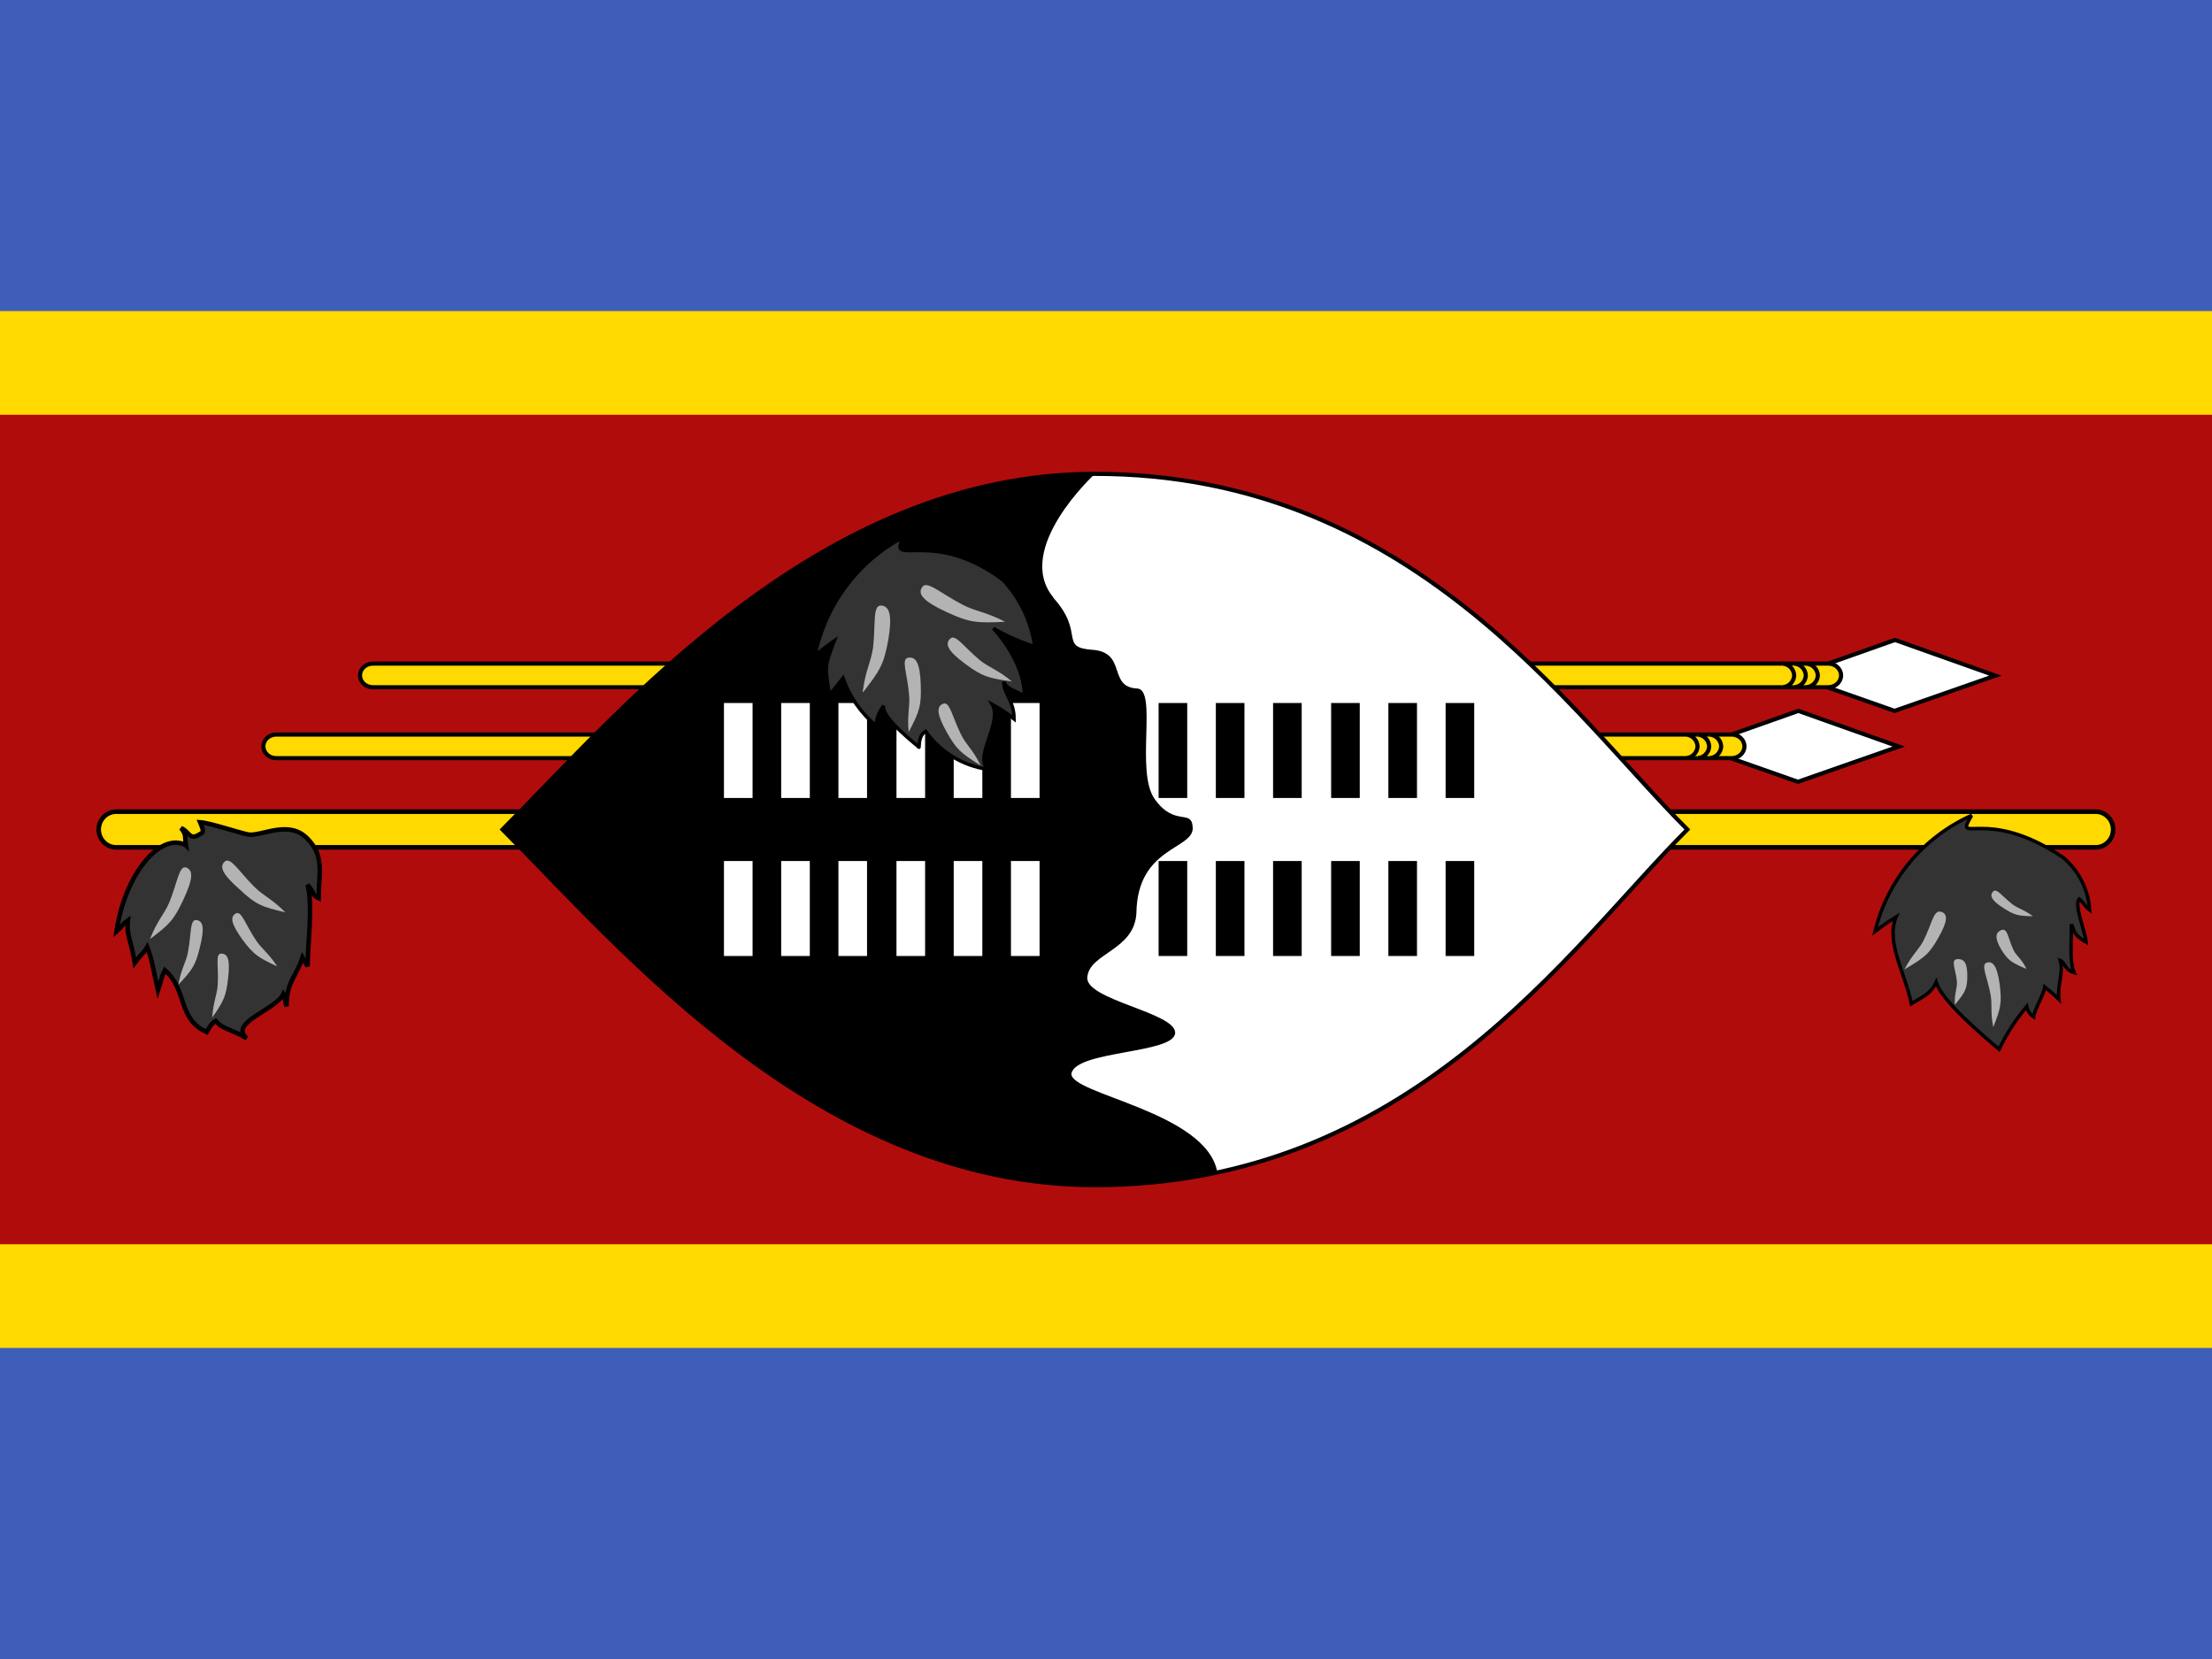
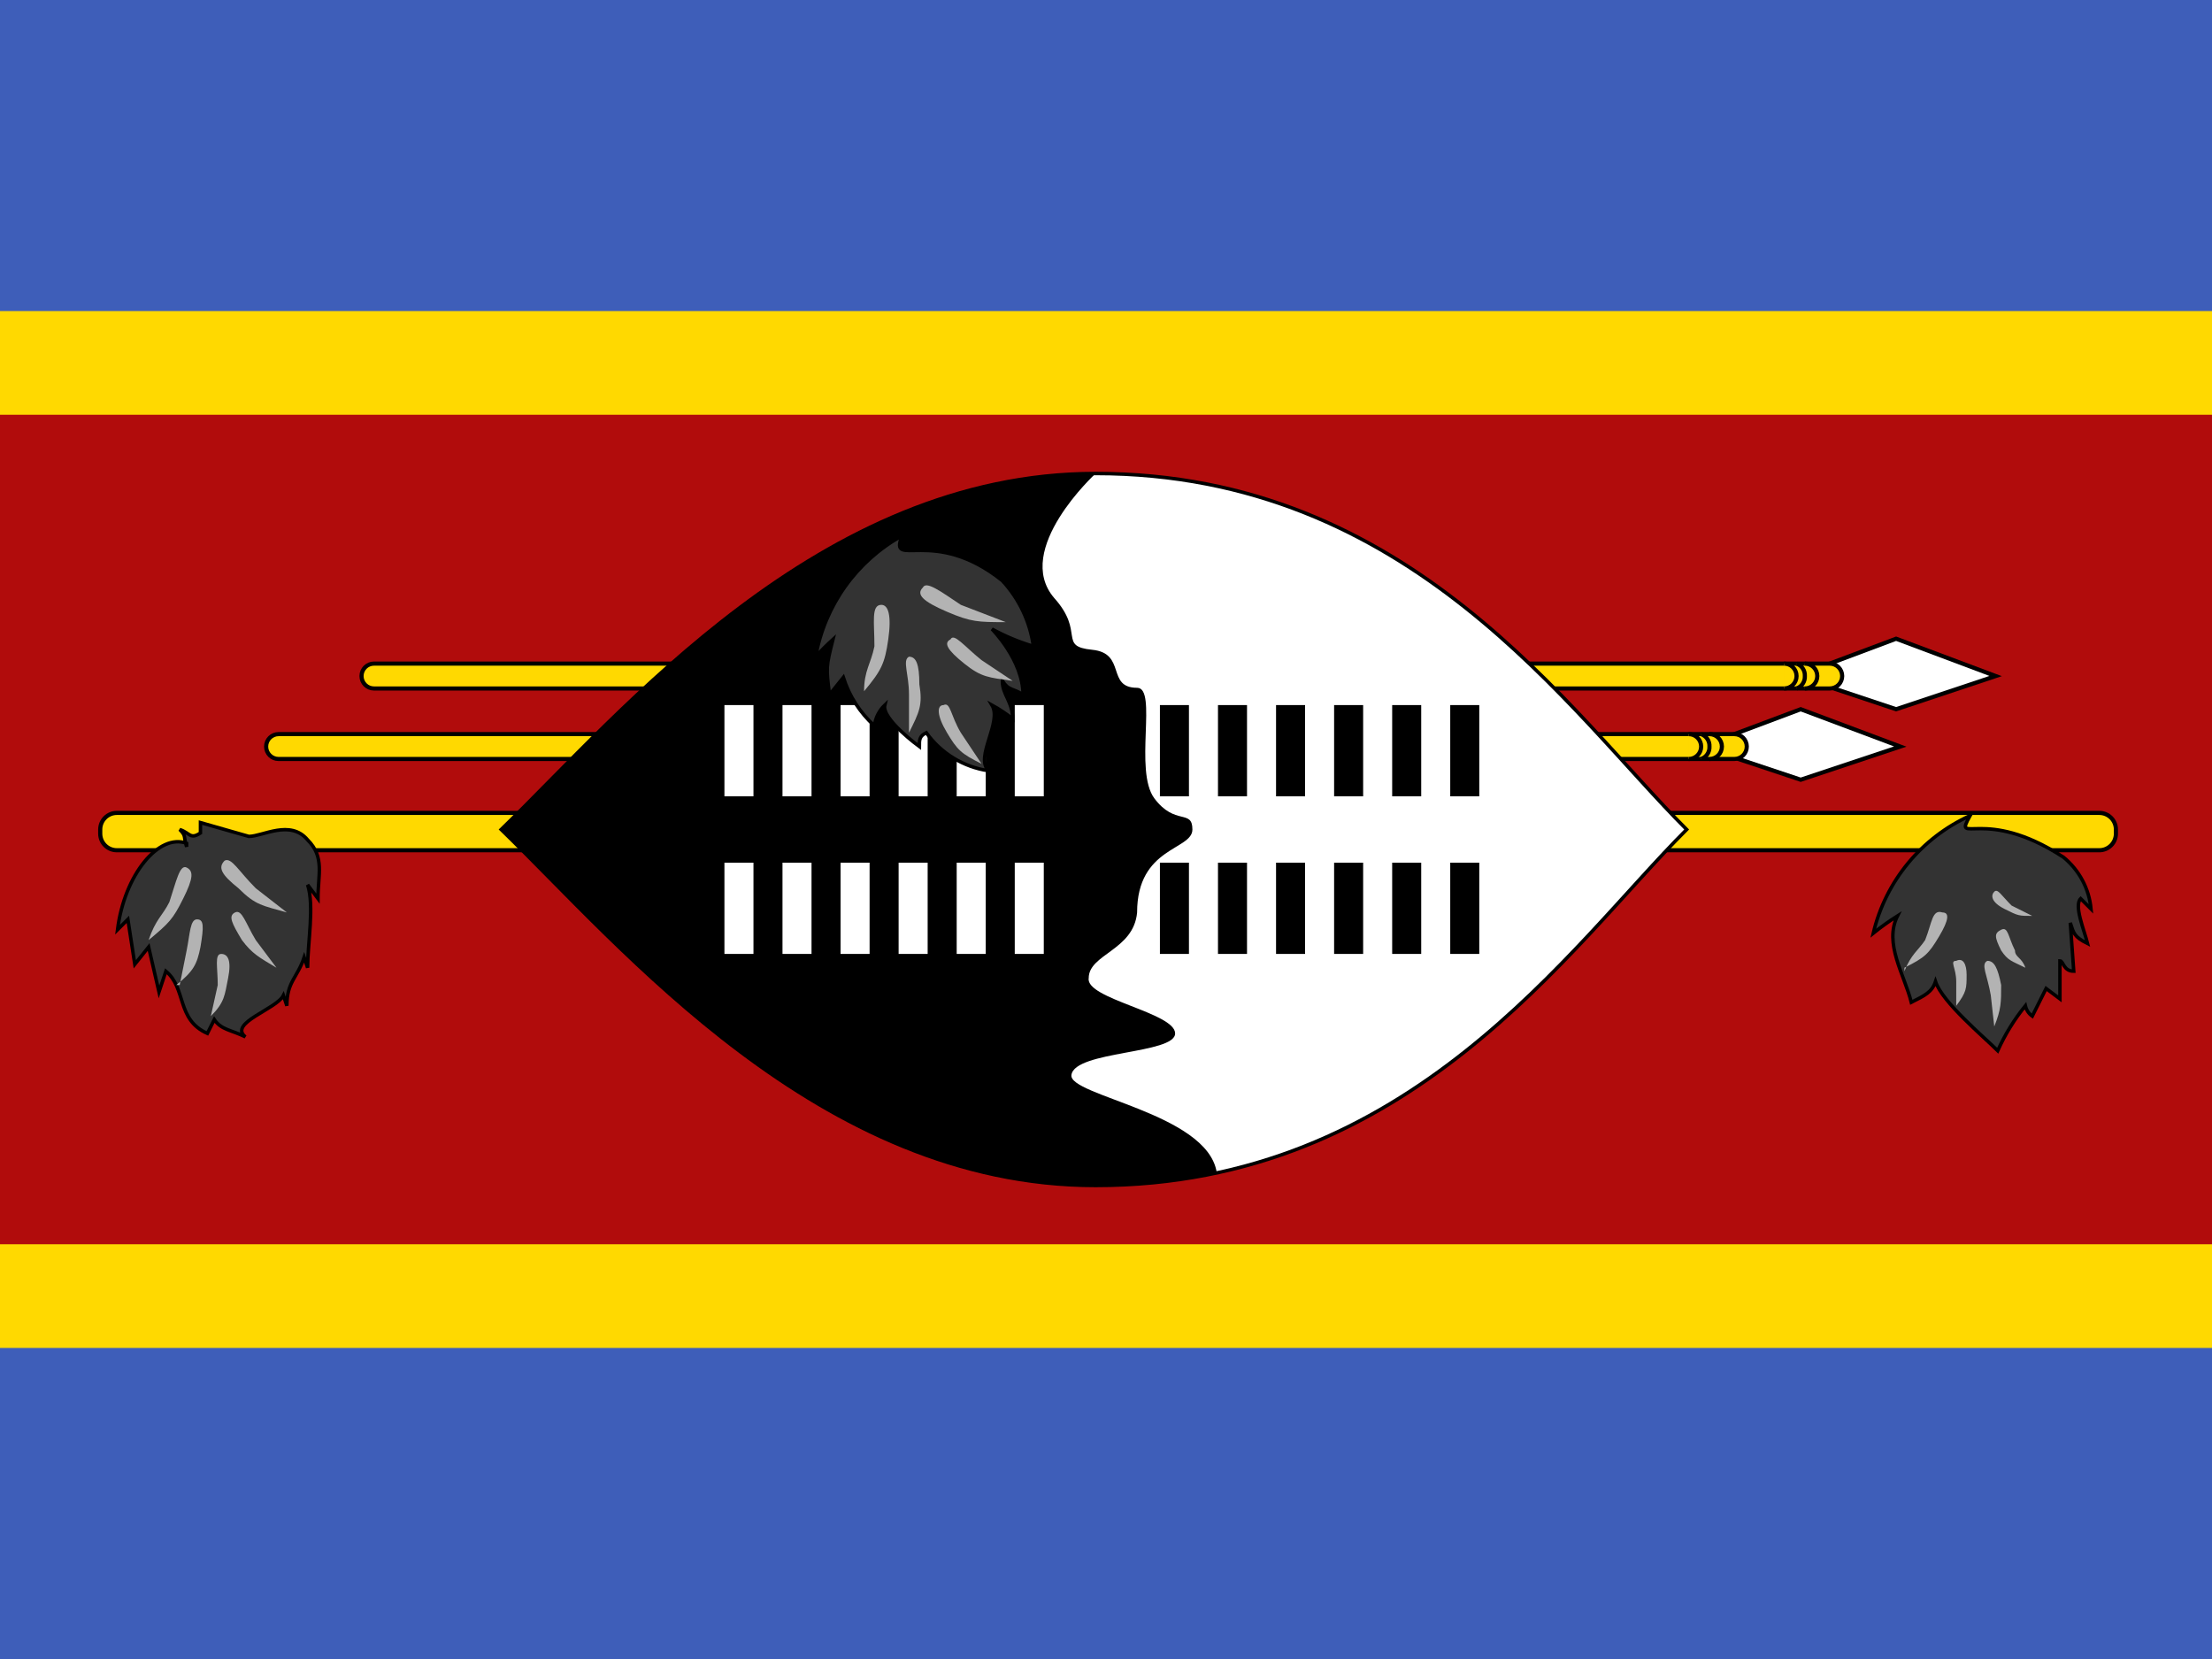
<svg xmlns="http://www.w3.org/2000/svg" xmlns:xlink="http://www.w3.org/1999/xlink" id="flag-icons-sz" viewBox="0 0 640 480">
  <path fill="#3e5eb9" d="M0 0h640v480H0z" />
  <path fill="#ffd900" d="M0 90h640v300H0z" />
  <path fill="#b10c0c" d="M0 120h640v240H0z" />
-   <g fill="#ffd900" stroke="#000" transform="translate(-43.2) scale(1.2)">
+   <g fill="#ffd900" stroke="#000" transform="translate(-43) scale(1.2)">
    <g id="a">
-       <path fill="#fff" d="M492.9 154.3l-24.3 8.6 24.2 8.5 24.3-8.5z" />
-       <rect width="357.1" height="5.7" x="122.8" y="160" rx="3.1" ry="2.9" />
-       <path d="M471.4 165.7a3 3 0 002.9-2.8 3 3 0 00-2.9-2.9m-2.8 5.7a3 3 0 002.8-2.8 3 3 0 00-2.8-2.9m-2.9 5.7a3 3 0 002.9-2.8 3 3 0 00-2.9-2.9" />
+       <path fill="#fff" d="M493 154l-24 9 24 8 24-8z" />
+       <rect width="357" height="6" x="123" y="160" rx="3" ry="3" />
+       <path d="M471 166a3 3 0 003-3 3 3 0 00-3-3m-2 6a3 3 0 002-3 3 3 0 00-2-3m-3 6a3 3 0 003-3 3 3 0 00-3-3" />
    </g>
-     <use xlink:href="#a" width="100%" height="100%" x="-23.3" y="17.1" />
-     <rect width="485.7" height="8.6" x="59.8" y="195.7" stroke-width="1.1" rx="4.2" ry="4.3" />
+     <use xlink:href="#a" width="100%" height="100%" x="-23" y="17" />
+     <rect width="486" height="9" x="60" y="196" rx="4" ry="4" />
  </g>
-   <path fill="#fff" stroke="#000" stroke-width="1.2" d="M488.2 240c-34.3 34.3-80 102.9-171.4 102.9-80 0-137.1-68.6-171.4-102.9 34.2-34.3 91.4-102.9 171.4-102.9 91.4 0 137.1 68.6 171.4 102.9z" />
-   <path d="M304.8 173c9.2 10.2 1.5 14.3 11.2 15 10.2.7 4.4 10.8 13 11.2 6 .2-.6 24.2 5.1 32 5.9 8.3 10.8 2.5 11 8.4 0 6.2-16 5.5-16.3 24.5-.5 10.9-13.6 11.6-14.2 18.6-.8 6.6 25.8 10.3 25.4 16.2-.3 6-28.7 5-30 11.7-.6 6 39 11 42.2 28.5-6 2-22.7 3.7-35.4 3.8-80 0-137.1-68.6-171.4-103 34.3-34.2 91.4-102.8 171.4-102.8 0 0-23.7 21.7-12 35.8z" />
-   <g stroke="#fff" transform="translate(-43.2) scale(1.2)">
-     <g id="d" stroke-width="6.9">
+   <path fill="#fff" stroke="#000" d="M488 240c-34 34-80 103-171 103-80 0-137-69-172-103 35-34 92-103 172-103 91 0 137 69 171 103z" />
+   <path d="M305 173c9 10 1 14 11 15s4 11 13 11c6 0-1 24 5 32s11 3 11 9-16 5-16 24c-1 11-14 12-14 19-1 6 25 10 25 16s-29 5-30 12c-1 6 39 11 42 28-6 2-23 4-35 4-80 0-137-69-172-103 35-34 92-103 172-103 0 0-24 22-12 36z" />
+   <g stroke="#fff" transform="translate(-43) scale(1.2)">
+     <g id="d" stroke-width="7">
      <g id="c">
-         <path id="b" d="M214 192.4v-22.9m13.8 0v22.9m13.8-22.9v22.9" />
-         <use xlink:href="#b" width="100%" height="100%" y="38.1" />
+         <path id="b" d="M214 192v-22m14 0v22m14-22v22" />
+         <use xlink:href="#b" width="100%" height="100%" y="38" />
      </g>
-       <use xlink:href="#c" width="100%" height="100%" x="41.6" />
+       <use xlink:href="#c" width="100%" height="100%" x="42" />
    </g>
  </g>
-   <use xlink:href="#d" width="100%" height="100%" x="104.8" stroke="#000" transform="translate(-43.2) scale(1.2)" />
+   <use xlink:href="#d" width="100%" height="100%" x="105" stroke="#000" transform="translate(-43) scale(1.2)" />
  <g fill="#a70000">
-     <path fill="#333" stroke="#000" d="M570.4 236c-5.2 8.9 4-3 26.4 12a21.6 21.6 0 017.8 15.3c-1-.7-1.9-2.3-3-3.2-1.6 1.6 1.6 9 2 12.5-3.5-2-3.2-2.8-4.3-5.2.2 2.8-.7 10.8.8 14-2.8-.8-2.6-3-4-3.5 1 3.5-.9 7.2-.4 11.2-1.6-1.6-3.4-2.9-4.1-3.5-.2 2-3.1 6.8-3.2 8.6a4.5 4.5 0 01-2-3 59.2 59.2 0 00-8 12.4c-4.7-4-16.6-14-18.2-19.4-1.4 3-3.4 4-7.2 6.2-1.6-8.4-7.5-17.8-4.4-25.1a75.2 75.2 0 00-6.1 4.2 49.6 49.6 0 0128-33.6z" />
-     <path fill="#b3b3b3" d="M551 280.5c2.2-4.3 4.2-5.7 5.6-8.5 2.4-4.8 2.8-8.8 5-8.2 2 .6 2 2.6-.7 7.4-2.7 4.8-4 5.8-9.9 9.3zm14.6 10.2c-.2-3.2.7-4.6.6-6.7-.4-3.8-1.9-6.3.1-6.5 2-.1 2.9 1.1 2.9 4.8 0 3.8-.6 4.8-3.6 8.4zm11.1 6.4c-.9-4.5-.2-6.5-.8-9.5-1-5.2-2.9-8.6-1-9.1 1.8-.5 3 1.2 3.7 6.5.6 5.2.3 6.7-1.9 12.2zm11.5-32c-2.7-2-4.3-2.2-6-3.5-3-2.4-4.6-4.8-5.6-3.6-1 1.2-.3 2.6 3 4.7s4.2 2.3 8.6 2.4zm-1.9 15.2c-1.4-3-3-3.7-3.8-5.6-1.6-3.4-1.6-6.3-3.5-5.6-1.7.8-1.9 2.3 0 5.6 2 3.2 3 3.8 7.2 5.6z" />
-     <path fill="#333" stroke="#000" stroke-width="1.3" d="M53.8 244.6c-.4-2.6.2-3-1.4-5 2.4 1 2.4 3.7 5.3 1.8 1-.5 1.5-.5.2-3.5 3 .2 12.7 3.5 14.3 3.6 4.1.2 11.6-4.3 16.8 1.2 5 5 3.2 10.3 3.2 17.2-2-1-1-1.3-3.2-3.9 1.6 6.2 0 17.1 0 23.6-.8-1.6-.7-.9-1.5-2.5-2 5.9-4.6 7-4.6 14.1-.8-2.8 0-2.2-.9-3.6-2 4.5-16 8.3-10.6 12.8-4.8-2.8-7-2.6-9-5-1 .5-1.8 1.7-2.6 3.2-8.5-3.8-5.5-12.2-12.1-17.9-1.2 2.4-.7 2.1-2 5.9-1.2-5.3-1.6-8.7-3.1-12.6-1.3 2.2-1.2 1.3-3.6 4.6-1-6.4-2.5-8-2-12.3-2.4 1.8-.8 1-3.3 3.2 2.4-16.5 12.6-28.8 20-25z" />
-     <path fill="#b3b3b3" d="M43.4 271.7c2.1-5.4 4-7 5.5-10.4 2.5-6.1 2.9-11 5-10.3 2 .8 2 3.2-.8 9.2-2.8 6-4 7.2-9.7 11.5zm8.2 13.3c.8-4.8 2.2-6.4 2.8-9.6 1-5.4.5-9.4 2.4-9.2 2 .2 2.4 2.3 1.1 7.6-1.3 5.5-2.2 6.8-6.4 11.2zm9.8 9.4c.3-4.6 1.4-6.5 1.6-9.5.3-5.2-.8-9 1-9 2 0 2.6 1.9 2 7.1-.6 5.2-1.2 6.6-4.6 11.4zM82.6 264c-4-4-6.4-4.8-9-7.4-4.6-4.6-6.9-8.8-8.6-7.3-1.6 1.5-.6 3.7 4.3 8 4.8 4.5 6.5 5.1 13.4 6.7zm-2.4 15.6c-2.6-4-4.6-5.1-6.3-7.8-3-4.5-4-8.4-5.7-7.5-1.7 1-1.3 3 1.9 7.5 3.3 4.4 4.5 5.2 10.1 7.8z" />
-     <path fill="#333" stroke="#000" d="M261.4 155.4c-4.8 9.2 8.3-3 28.8 12.4a35.4 35.4 0 019.2 19.3 61.7 61.7 0 01-12-5.3s9 9.2 9 19.6c-3.2-2-4.8-1.7-6-4.1 0 3.3 3 5.5 3 10.7a42.4 42.4 0 00-6.3-4.2c3 5.3-5.5 15.5-1.2 18.8a26.6 26.6 0 01-18.1-11c-1.6 1-1.8 2.7-1.9 4.6.3.1-11.3-8.7-10.2-12a10.1 10.1 0 00-2.2 5.8 31.7 31.7 0 01-9.6-13.8c-1.8 2.4-2 2.4-3.9 5-1.4-8.7-1.4-8.4 1.4-15.8a69 69 0 00-5.6 4.3 50 50 0 0125.6-34.3z" />
-     <path fill="#b3b3b3" d="M249.6 200.2c.8-6.3 2.4-8.6 3-12.8.8-7-.2-12.4 2.4-12.2 2.4.2 3.2 2.8 2 10-1.3 7.1-2.4 8.8-7.3 15.1zm13.3 11.6c-.5-5.2.5-7.6.1-11-.5-6-2.4-10.2-.2-10.5 2.2-.4 3.4 1.6 3.6 7.8.2 6-.3 7.7-3.5 13.7zm20.8 9.6c-2.3-4.7-4.3-6-5.7-9-2.6-5.3-3.2-9.5-5.1-8.8-2 .8-1.9 3 1 8.2 2.8 5 4.1 6.1 9.7 9.6zm7.1-41.5c-5.8-3-8.7-3-12.4-5-6.5-3.4-10.3-7.1-11.6-5-1.4 2 .4 4.1 7.1 7.2 6.7 3.1 8.8 3.2 16.8 2.8zm2 17.3c-4-3.4-6.6-4-9.3-6.2-4.8-4-7.1-7.7-8.6-6.2-1.6 1.6-.6 3.6 4.4 7.3 5 3.7 6.7 4.1 13.6 5.1z" />
+     <path fill="#333" stroke="#000" d="M570 236c-5 9 4-3 27 12a22 22 0 018 15l-3-3c-2 2 1 9 2 13-4-2-4-3-5-6l1 14c-3 0-3-3-4-3v11l-4-3-4 8a5 5 0 01-2-3 59 59 0 00-8 13c-4-4-16-14-18-20-1 3-3 4-7 6-2-8-8-17-4-25a75 75 0 00-7 5 50 50 0 0128-34z" />
+     <path fill="#b3b3b3" d="M551 281c2-5 4-6 6-9 2-5 2-9 5-8 2 0 2 2-1 7s-4 6-10 9zm15 10v-7c0-4-2-6 0-6 2-1 3 1 3 4 0 4 0 5-3 9zm11 6l-1-9c-1-6-3-9-1-10 2 0 3 2 4 7 0 5 0 7-2 12zm11-32l-6-3c-3-3-4-5-5-4s-1 3 3 5 4 2 8 2zm-2 15c-1-3-3-3-3-5-2-4-2-7-4-6s-2 2 0 6c2 3 3 3 7 5z" />
+     <path fill="#333" stroke="#000" d="M54 245c-1-3 0-3-2-5 3 1 3 3 6 1v-3l14 4c4 0 12-5 17 1 5 5 3 10 3 17l-3-4c2 6 0 17 0 24l-1-3c-2 6-5 7-5 14l-1-3c-2 4-16 8-11 12-4-2-7-2-9-5l-2 4c-9-4-6-13-12-18l-2 6-3-13-4 5-2-13-3 3c2-16 12-28 20-25z" />
+     <path fill="#b3b3b3" d="M43 272c2-6 4-7 6-11 2-6 3-11 5-10s2 3-1 9-4 7-10 12zm9 13l2-10c1-5 1-9 3-9s2 2 1 8c-1 5-2 7-7 11zm9 9l2-9c0-5-1-9 1-9s3 2 2 7-1 7-5 11zm22-30l-9-7c-5-5-7-9-9-8-2 2-1 4 4 8 5 5 7 5 14 7zm-3 16l-6-8c-3-5-4-9-6-8s-1 3 2 8c3 4 5 5 10 8z" />
+     <path fill="#333" stroke="#000" d="M261 155c-4 10 9-3 29 13a35 35 0 019 19 62 62 0 01-12-5s9 9 9 19c-3-2-4-1-6-4 0 4 3 6 3 11a42 42 0 00-6-4c3 5-5 15-1 19a27 27 0 01-18-11c-2 1-2 2-2 4 0 0-11-8-10-12a10 10 0 00-3 6 32 32 0 01-9-14l-4 5c-1-8-1-8 1-16a69 69 0 00-5 5 50 50 0 0125-35z" />
+     <path fill="#b3b3b3" d="M250 200c0-6 2-8 3-13 0-7-1-12 2-12 2 0 3 3 2 10s-2 9-7 15zm13 12v-11c0-6-2-10 0-11 2 0 3 2 3 8 1 6 0 8-3 14zm21 9l-6-9c-3-5-3-9-5-8-2 0-2 3 1 8s4 6 10 9zm7-41l-13-5c-6-4-10-7-11-5-2 2 0 4 7 7s9 3 17 3zm2 17l-9-6c-5-4-8-8-9-6-2 1-1 3 4 7s7 4 14 5z" />
  </g>
</svg>
